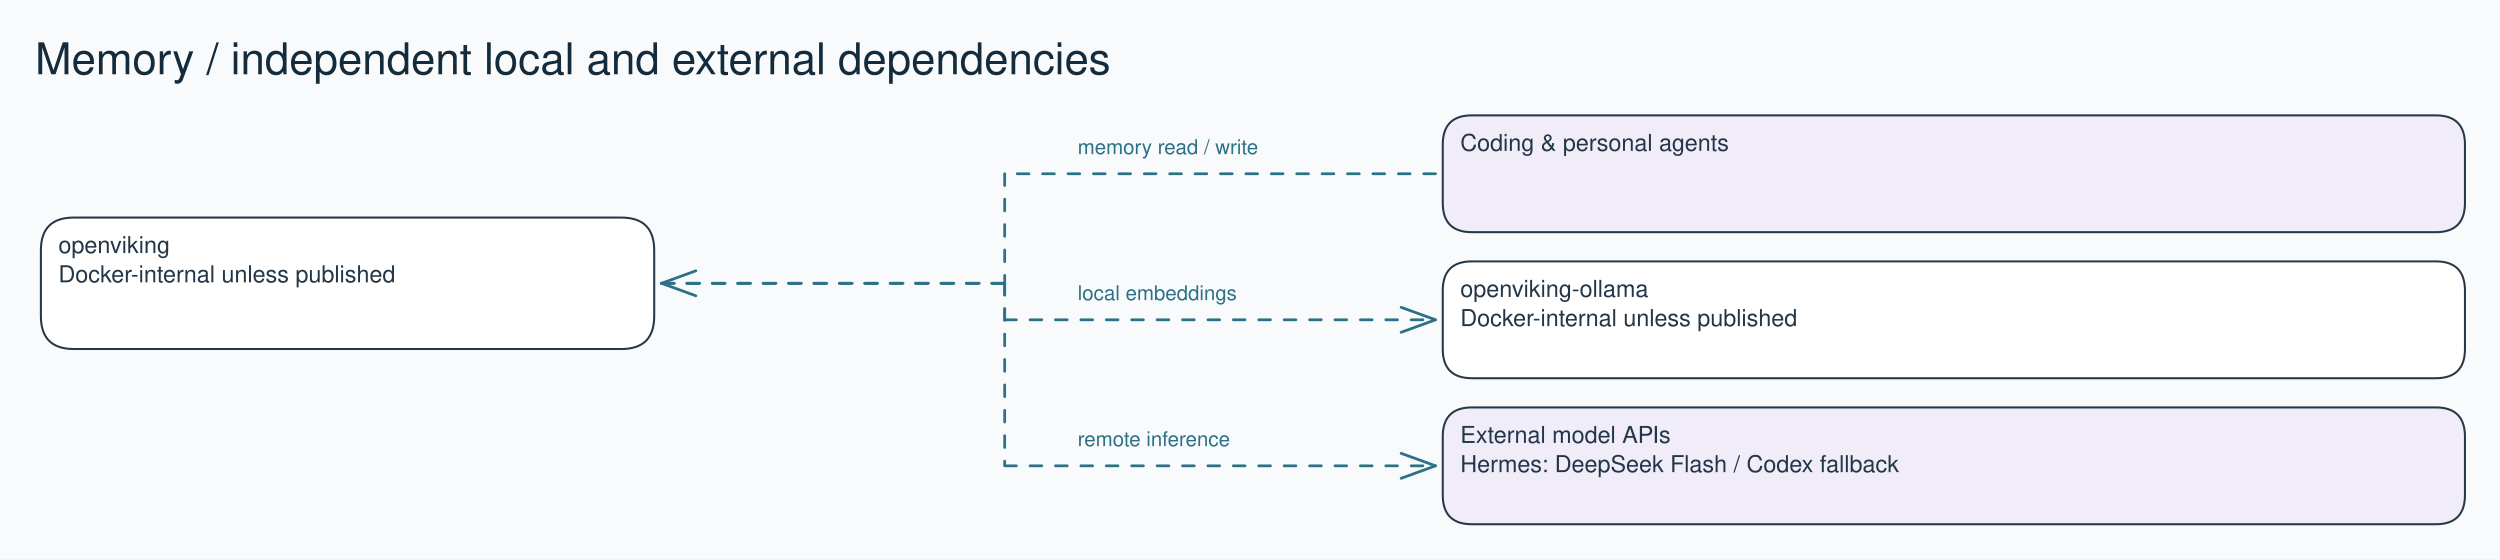
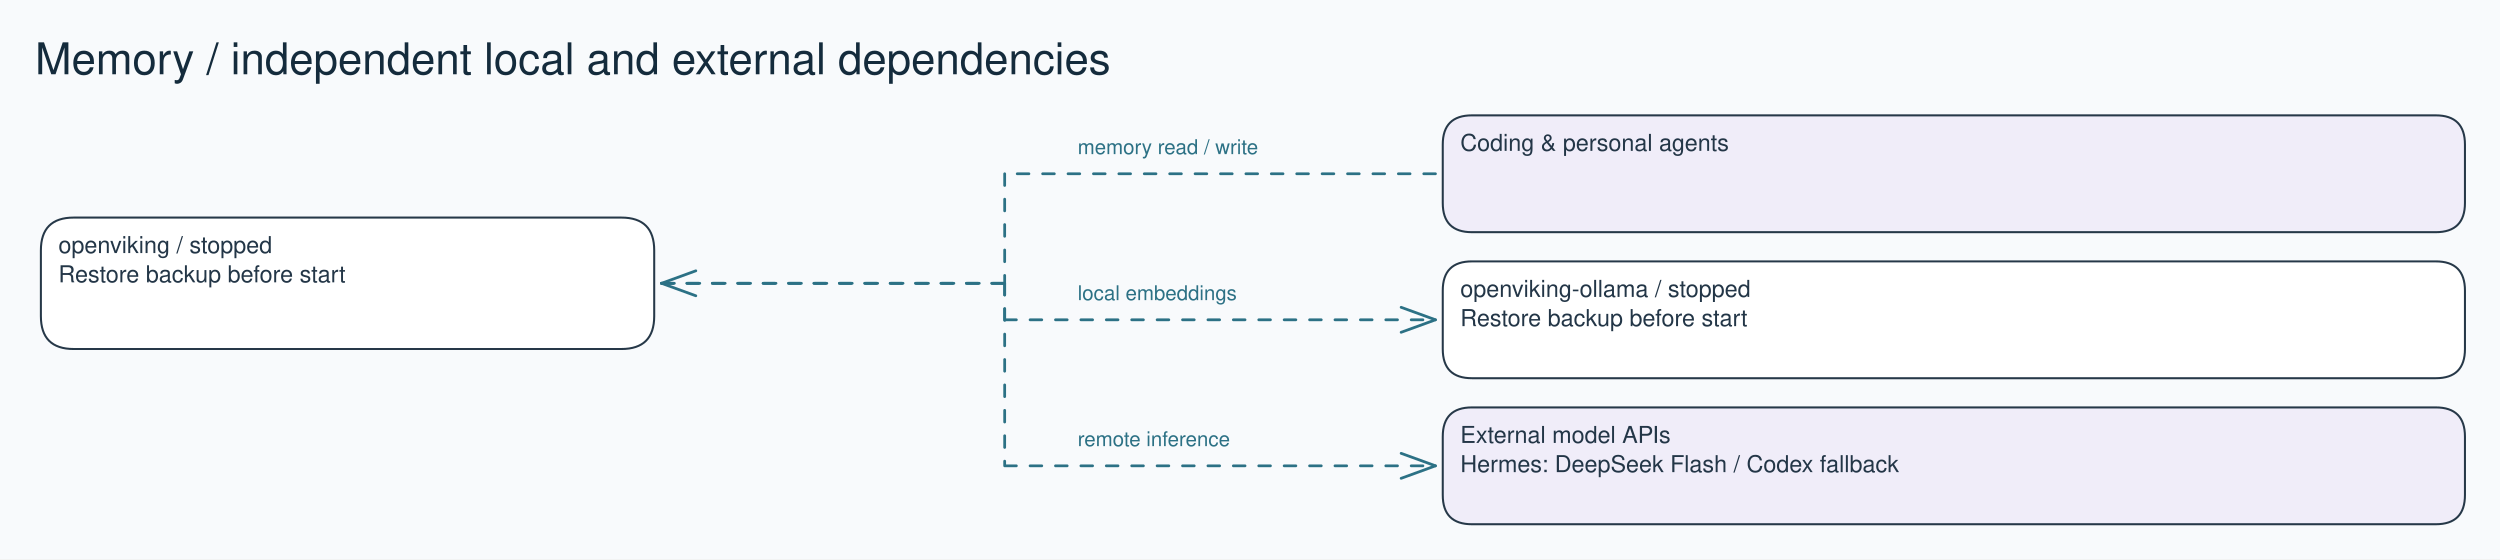
<svg xmlns="http://www.w3.org/2000/svg" version="1.1" viewBox="0 0 1712 383" width="1712" height="383">
  <defs>
    <style class="style-fonts">
      </style>
  </defs>
  <rect x="0" y="0" width="1712" height="383" fill="#f8fafc" />
  <g transform="translate(24 24) rotate(0 452.4 18.75)">
    <text x="0" y="26.851" font-family="Helvetica, sans-serif, Segoe UI Emoji" font-size="30px" fill="#142b3c" text-anchor="start" style="white-space: pre;" direction="ltr" dominant-baseline="alphabetic">Memory / independent local and external dependencies</text>
  </g>
  <g stroke-linecap="round" transform="translate(28 149) rotate(0 210 45)">
-     <path d="M22.5 0 C148.86 0, 275.22 0, 397.5 0 C412.5 0, 420 7.5, 420 22.5 C420 37.44, 420 52.39, 420 67.5 C420 82.5, 412.5 90, 397.5 90 C297.22 90, 196.93 90, 22.5 90 C7.5 90, 0 82.5, 0 67.5 C0 54.49, 0 41.48, 0 22.5 C0 7.5, 7.5 0, 22.5 0" stroke="none" stroke-width="0" fill="#ffffff" />
-     <path d="M22.5 0 C119.56 0, 216.63 0, 397.5 0 M22.5 0 C166.15 0, 309.8 0, 397.5 0 M397.5 0 C412.5 0, 420 7.5, 420 22.5 M397.5 0 C412.5 0, 420 7.5, 420 22.5 M420 22.5 C420 33.87, 420 45.24, 420 67.5 M420 22.5 C420 34.87, 420 47.23, 420 67.5 M420 67.5 C420 82.5, 412.5 90, 397.5 90 M420 67.5 C420 82.5, 412.5 90, 397.5 90 M397.5 90 C282.86 90, 168.23 90, 22.5 90 M397.5 90 C307.25 90, 217 90, 22.5 90 M22.5 90 C7.5 90, 0 82.5, 0 67.5 M22.5 90 C7.5 90, 0 82.5, 0 67.5 M0 67.5 C0 55.19, 0 42.88, 0 22.5 M0 67.5 C0 55.58, 0 43.66, 0 22.5 M0 22.5 C0 7.5, 7.5 0, 22.5 0 M0 22.5 C0 7.5, 7.5 0, 22.5 0" stroke="#263848" stroke-width="1.4" fill="none" />
+     <path d="M22.5 0 C141.31 0, 260.11 0, 397.5 0 C412.5 0, 420 7.5, 420 22.5 C420 34.21, 420 45.93, 420 67.5 C420 82.5, 412.5 90, 397.5 90 C290.17 90, 182.83 90, 22.5 90 C7.5 90, 0 82.5, 0 67.5 C0 54.98, 0 42.45, 0 22.5 C0 7.5, 7.5 0, 22.5 0" stroke="none" stroke-width="0" fill="#ffffff" />
+     <path d="M22.5 0 C119.58 0, 216.66 0, 397.5 0 M22.5 0 C109.13 0, 195.76 0, 397.5 0 M397.5 0 C412.5 0, 420 7.5, 420 22.5 M397.5 0 C412.5 0, 420 7.5, 420 22.5 M420 22.5 C420 31.96, 420 41.42, 420 67.5 M420 22.5 C420 39.62, 420 56.75, 420 67.5 M420 67.5 C420 82.5, 412.5 90, 397.5 90 M420 67.5 C420 82.5, 412.5 90, 397.5 90 M397.5 90 C304.97 90, 212.44 90, 22.5 90 M397.5 90 C253.86 90, 110.21 90, 22.5 90 M22.5 90 C7.5 90, 0 82.5, 0 67.5 M22.5 90 C7.5 90, 0 82.5, 0 67.5 M0 67.5 C0 56.03, 0 44.57, 0 22.5 M0 67.5 C0 51.63, 0 35.76, 0 22.5 M0 22.5 C0 7.5, 7.5 0, 22.5 0 M0 22.5 C0 7.5, 7.5 0, 22.5 0" stroke="#263848" stroke-width="1.4" fill="none" />
  </g>
  <g transform="translate(40 159) rotate(0 198 35)">
-     <text x="0" y="14.32" font-family="Helvetica, sans-serif, Segoe UI Emoji" font-size="16px" fill="#233647" text-anchor="start" style="white-space: pre;" direction="ltr" dominant-baseline="alphabetic">openviking</text>
-     <text x="0" y="34.32" font-family="Helvetica, sans-serif, Segoe UI Emoji" font-size="16px" fill="#233647" text-anchor="start" style="white-space: pre;" direction="ltr" dominant-baseline="alphabetic">Docker-internal unless published</text>
+     <text x="0" y="14.32" font-family="Helvetica, sans-serif, Segoe UI Emoji" font-size="16px" fill="#233647" text-anchor="start" style="white-space: pre;" direction="ltr" dominant-baseline="alphabetic">openviking / stopped</text>
+     <text x="0" y="34.32" font-family="Helvetica, sans-serif, Segoe UI Emoji" font-size="16px" fill="#233647" text-anchor="start" style="white-space: pre;" direction="ltr" dominant-baseline="alphabetic">Restore backup before start</text>
  </g>
  <g stroke-linecap="round" transform="translate(988 79) rotate(0 350 40)">
-     <path d="M20 0 C268.77 0, 517.54 0, 680 0 C693.33 0, 700 6.67, 700 20 C700 35.31, 700 50.63, 700 60 C700 73.33, 693.33 80, 680 80 C456.74 80, 233.49 80, 20 80 C6.67 80, 0 73.33, 0 60 C0 44.97, 0 29.95, 0 20 C0 6.67, 6.67 0, 20 0" stroke="none" stroke-width="0" fill="#f0edf9" />
-     <path d="M20 0 C190.84 0, 361.67 0, 680 0 M20 0 C235.86 0, 451.72 0, 680 0 M680 0 C693.33 0, 700 6.67, 700 20 M680 0 C693.33 0, 700 6.67, 700 20 M700 20 C700 31.51, 700 43.01, 700 60 M700 20 C700 30.15, 700 40.31, 700 60 M700 60 C700 73.33, 693.33 80, 680 80 M700 60 C700 73.33, 693.33 80, 680 80 M680 80 C457.55 80, 235.1 80, 20 80 M680 80 C500.28 80, 320.56 80, 20 80 M20 80 C6.67 80, 0 73.33, 0 60 M20 80 C6.67 80, 0 73.33, 0 60 M0 60 C0 50.11, 0 40.23, 0 20 M0 60 C0 51.29, 0 42.58, 0 20 M0 20 C0 6.67, 6.67 0, 20 0 M0 20 C0 6.67, 6.67 0, 20 0" stroke="#263848" stroke-width="1.4" fill="none" />
+     <path d="M20 0 C255.48 0, 490.96 0, 680 0 C693.33 0, 700 6.67, 700 20 C700 32.44, 700 44.88, 700 60 C700 73.33, 693.33 80, 680 80 C444.34 80, 208.67 80, 20 80 C6.67 80, 0 73.33, 0 60 C0 45.41, 0 30.82, 0 20 C0 6.67, 6.67 0, 20 0" stroke="none" stroke-width="0" fill="#f0edf9" />
+     <path d="M20 0 C190.86 0, 361.73 0, 680 0 M20 0 C267.5 0, 515 0, 680 0 M680 0 C693.33 0, 700 6.67, 700 20 M680 0 C693.33 0, 700 6.67, 700 20 M700 20 C700 29.81, 700 39.62, 700 60 M700 20 C700 34.38, 700 48.77, 700 60 M700 60 C700 73.33, 693.33 80, 680 80 M700 60 C700 73.33, 693.33 80, 680 80 M680 80 C496.46 80, 312.91 80, 20 80 M680 80 C538.31 80, 396.61 80, 20 80 M20 80 C6.67 80, 0 73.33, 0 60 M20 80 C6.67 80, 0 73.33, 0 60 M0 60 C0 50.86, 0 41.72, 0 20 M0 60 C0 47.78, 0 35.56, 0 20 M0 20 C0 6.67, 6.67 0, 20 0 M0 20 C0 6.67, 6.67 0, 20 0" stroke="#263848" stroke-width="1.4" fill="none" />
  </g>
  <g transform="translate(1000 89) rotate(0 338 30)">
    <text x="0" y="14.32" font-family="Helvetica, sans-serif, Segoe UI Emoji" font-size="16px" fill="#233647" text-anchor="start" style="white-space: pre;" direction="ltr" dominant-baseline="alphabetic">Coding &amp; personal agents</text>
  </g>
  <g stroke-linecap="round">
    <g transform="translate(983 119) rotate(0 -265 37.5)">
-       <path d="M0 0 C-76.36 0, -152.72 0, -295 0 M-295 0 C-295 20.33, -295 40.66, -295 75 M-295 75 C-373 75, -451 75, -530 75" stroke="#2c7185" stroke-width="1.9" fill="none" stroke-dasharray="8 9.4" />
+       <path d="M0 0 C-76.37 0, -152.75 0, -295 0 M-295 0 C-295 23.92, -295 47.85, -295 75 M-295 75 C-353.31 75, -411.61 75, -530 75" stroke="#2c7185" stroke-width="1.9" fill="none" stroke-dasharray="8 9.4" />
    </g>
    <g transform="translate(983 119) rotate(0 -265 37.5)">
      <path d="M-506.51 66.45 C-512.59 68.66, -518.67 70.88, -530 75" stroke="#2c7185" stroke-width="1.9" fill="none" />
    </g>
    <g transform="translate(983 119) rotate(0 -265 37.5)">
      <path d="M-506.51 83.55 C-512.59 81.34, -518.67 79.12, -530 75" stroke="#2c7185" stroke-width="1.9" fill="none" />
    </g>
  </g>
  <mask />
  <g transform="translate(738 93) rotate(0 77.14 8.75)">
    <text x="0" y="12.53" font-family="Helvetica, sans-serif, Segoe UI Emoji" font-size="14px" fill="#2c7185" text-anchor="start" style="white-space: pre;" direction="ltr" dominant-baseline="alphabetic">memory read / write</text>
  </g>
  <g stroke-linecap="round" transform="translate(988 179) rotate(0 350 40)">
-     <path d="M20 0 C189.53 0, 359.06 0, 680 0 C693.33 0, 700 6.67, 700 20 C700 31.37, 700 42.74, 700 60 C700 73.33, 693.33 80, 680 80 C495.23 80, 310.46 80, 20 80 C6.67 80, 0 73.33, 0 60 C0 46.06, 0 32.11, 0 20 C0 6.67, 6.67 0, 20 0" stroke="none" stroke-width="0" fill="#ffffff" />
-     <path d="M20 0 C190.85 0, 361.7 0, 680 0 M20 0 C161.92 0, 303.84 0, 680 0 M680 0 C693.33 0, 700 6.67, 700 20 M680 0 C693.33 0, 700 6.67, 700 20 M700 20 C700 34.31, 700 48.62, 700 60 M700 20 C700 28.48, 700 36.96, 700 60 M700 60 C700 73.33, 693.33 80, 680 80 M700 60 C700 73.33, 693.33 80, 680 80 M680 80 C416.18 80, 152.35 80, 20 80 M680 80 C458.51 80, 237.03 80, 20 80 M20 80 C6.67 80, 0 73.33, 0 60 M20 80 C6.67 80, 0 73.33, 0 60 M0 60 C0 44.22, 0 28.45, 0 20 M0 60 C0 47.06, 0 34.12, 0 20 M0 20 C0 6.67, 6.67 0, 20 0 M0 20 C0 6.67, 6.67 0, 20 0" stroke="#263848" stroke-width="1.4" fill="none" />
+     <path d="M20 0 C176.24 0, 332.48 0, 680 0 C693.33 0, 700 6.67, 700 20 C700 28.5, 700 37, 700 60 C700 73.33, 693.33 80, 680 80 C482.82 80, 285.65 80, 20 80 C6.67 80, 0 73.33, 0 60 C0 46.49, 0 32.98, 0 20 C0 6.67, 6.67 0, 20 0" stroke="none" stroke-width="0" fill="#ffffff" />
+     <path d="M20 0 C190.87 0, 361.75 0, 680 0 M20 0 C193.56 0, 367.13 0, 680 0 M680 0 C693.33 0, 700 6.67, 700 20 M680 0 C693.33 0, 700 6.67, 700 20 M700 20 C700 32.61, 700 45.22, 700 60 M700 20 C700 32.71, 700 45.41, 700 60 M700 60 C700 73.33, 693.33 80, 680 80 M700 60 C700 73.33, 693.33 80, 680 80 M680 80 C455.08 80, 230.16 80, 20 80 M680 80 C496.54 80, 313.08 80, 20 80 M20 80 C6.67 80, 0 73.33, 0 60 M20 80 C6.67 80, 0 73.33, 0 60 M0 60 C0 44.97, 0 29.95, 0 20 M0 60 C0 51.55, 0 43.1, 0 20 M0 20 C0 6.67, 6.67 0, 20 0 M0 20 C0 6.67, 6.67 0, 20 0" stroke="#263848" stroke-width="1.4" fill="none" />
  </g>
  <g transform="translate(1000 189) rotate(0 338 30)">
-     <text x="0" y="14.32" font-family="Helvetica, sans-serif, Segoe UI Emoji" font-size="16px" fill="#233647" text-anchor="start" style="white-space: pre;" direction="ltr" dominant-baseline="alphabetic">openviking-ollama</text>
-     <text x="0" y="34.32" font-family="Helvetica, sans-serif, Segoe UI Emoji" font-size="16px" fill="#233647" text-anchor="start" style="white-space: pre;" direction="ltr" dominant-baseline="alphabetic">Docker-internal unless published</text>
+     <text x="0" y="14.32" font-family="Helvetica, sans-serif, Segoe UI Emoji" font-size="16px" fill="#233647" text-anchor="start" style="white-space: pre;" direction="ltr" dominant-baseline="alphabetic">openviking-ollama / stopped</text>
+     <text x="0" y="34.32" font-family="Helvetica, sans-serif, Segoe UI Emoji" font-size="16px" fill="#233647" text-anchor="start" style="white-space: pre;" direction="ltr" dominant-baseline="alphabetic">Restore backup before start</text>
  </g>
  <g stroke-linecap="round">
    <g transform="translate(453 194) rotate(0 265 12.5)">
-       <path d="M0 0 C60.83 0, 121.67 0, 235 0 M235 0 C235 8.98, 235 17.95, 235 25 M235 25 C315.37 25, 395.74 25, 530 25" stroke="#2c7185" stroke-width="1.9" fill="none" stroke-dasharray="8 9.4" />
+       <path d="M0 0 C60.84 0, 121.69 0, 235 0 M235 0 C235 5.17, 235 10.35, 235 25 M235 25 C349.65 25, 464.3 25, 530 25" stroke="#2c7185" stroke-width="1.9" fill="none" stroke-dasharray="8 9.4" />
    </g>
    <g transform="translate(453 194) rotate(0 265 12.5)">
      <path d="M506.51 33.55 C512.59 31.34, 518.67 29.12, 530 25" stroke="#2c7185" stroke-width="1.9" fill="none" />
    </g>
    <g transform="translate(453 194) rotate(0 265 12.5)">
      <path d="M506.51 16.45 C512.59 18.66, 518.67 20.88, 530 25" stroke="#2c7185" stroke-width="1.9" fill="none" />
    </g>
  </g>
  <mask />
  <g transform="translate(738 193) rotate(0 64.96 8.75)">
    <text x="0" y="12.53" font-family="Helvetica, sans-serif, Segoe UI Emoji" font-size="14px" fill="#2c7185" text-anchor="start" style="white-space: pre;" direction="ltr" dominant-baseline="alphabetic">local embeddings</text>
  </g>
  <g stroke-linecap="round" transform="translate(988 279) rotate(0 350 40)">
-     <path d="M20 0 C242.29 0, 464.58 0, 680 0 C693.33 0, 700 6.67, 700 20 C700 35.43, 700 50.85, 700 60 C700 73.33, 693.33 80, 680 80 C533.72 80, 387.43 80, 20 80 C6.67 80, 0 73.33, 0 60 C0 47.14, 0 34.27, 0 20 C0 6.67, 6.67 0, 20 0" stroke="none" stroke-width="0" fill="#f0edf9" />
-     <path d="M20 0 C190.86 0, 361.72 0, 680 0 M20 0 C219.99 0, 419.97 0, 680 0 M680 0 C693.33 0, 700 6.67, 700 20 M680 0 C693.33 0, 700 6.67, 700 20 M700 20 C700 29.11, 700 38.22, 700 60 M700 20 C700 34.8, 700 49.6, 700 60 M700 60 C700 73.33, 693.33 80, 680 80 M700 60 C700 73.33, 693.33 80, 680 80 M680 80 C506.8 80, 333.6 80, 20 80 M680 80 C416.75 80, 153.49 80, 20 80 M20 80 C6.67 80, 0 73.33, 0 60 M20 80 C6.67 80, 0 73.33, 0 60 M0 60 C0 46.33, 0 32.67, 0 20 M0 60 C0 50.84, 0 41.67, 0 20 M0 20 C0 6.67, 6.67 0, 20 0 M0 20 C0 6.67, 6.67 0, 20 0" stroke="#263848" stroke-width="1.4" fill="none" />
+     <path d="M20 0 C229 0, 437.99 0, 680 0 C693.33 0, 700 6.67, 700 20 C700 32.55, 700 45.11, 700 60 C700 73.33, 693.33 80, 680 80 C521.31 80, 362.62 80, 20 80 C6.67 80, 0 73.33, 0 60 C0 47.57, 0 35.14, 0 20 C0 6.67, 6.67 0, 20 0" stroke="none" stroke-width="0" fill="#f0edf9" />
+     <path d="M20 0 C190.89 0, 361.77 0, 680 0 M20 0 C251.63 0, 483.26 0, 680 0 M680 0 C693.33 0, 700 6.67, 700 20 M680 0 C693.33 0, 700 6.67, 700 20 M700 20 C700 35.41, 700 50.82, 700 60 M700 20 C700 31.03, 700 42.06, 700 60 M700 60 C700 73.33, 693.33 80, 680 80 M700 60 C700 73.33, 693.33 80, 680 80 M680 80 C545.71 80, 411.41 80, 20 80 M680 80 C454.77 80, 229.55 80, 20 80 M20 80 C6.67 80, 0 73.33, 0 60 M20 80 C6.67 80, 0 73.33, 0 60 M0 60 C0 47.08, 0 34.17, 0 20 M0 60 C0 47.33, 0 34.65, 0 20 M0 20 C0 6.67, 6.67 0, 20 0 M0 20 C0 6.67, 6.67 0, 20 0" stroke="#263848" stroke-width="1.4" fill="none" />
  </g>
  <g transform="translate(1000 289) rotate(0 338 30)">
    <text x="0" y="14.32" font-family="Helvetica, sans-serif, Segoe UI Emoji" font-size="16px" fill="#233647" text-anchor="start" style="white-space: pre;" direction="ltr" dominant-baseline="alphabetic">External model APIs</text>
    <text x="0" y="34.32" font-family="Helvetica, sans-serif, Segoe UI Emoji" font-size="16px" fill="#233647" text-anchor="start" style="white-space: pre;" direction="ltr" dominant-baseline="alphabetic">Hermes: DeepSeek Flash / Codex fallback</text>
  </g>
  <g stroke-linecap="round">
    <g transform="translate(453 194) rotate(0 265 62.5)">
-       <path d="M0 0 C60.84 0, 121.68 0, 235 0 M235 0 C235 30.87, 235 61.75, 235 125 M235 125 C297.83 125, 360.66 125, 530 125" stroke="#2c7185" stroke-width="1.9" fill="none" stroke-dasharray="8 9.4" />
+       <path d="M0 0 C60.85 0, 121.7 0, 235 0 M235 0 C235 36.87, 235 73.74, 235 125 M235 125 C332.11 125, 429.22 125, 530 125" stroke="#2c7185" stroke-width="1.9" fill="none" stroke-dasharray="8 9.4" />
    </g>
    <g transform="translate(453 194) rotate(0 265 62.5)">
      <path d="M506.51 133.55 C512.59 131.34, 518.67 129.12, 530 125" stroke="#2c7185" stroke-width="1.9" fill="none" />
    </g>
    <g transform="translate(453 194) rotate(0 265 62.5)">
      <path d="M506.51 116.45 C512.59 118.66, 518.67 120.88, 530 125" stroke="#2c7185" stroke-width="1.9" fill="none" />
    </g>
  </g>
  <mask />
  <g transform="translate(738 293) rotate(0 64.96 8.75)">
    <text x="0" y="12.53" font-family="Helvetica, sans-serif, Segoe UI Emoji" font-size="14px" fill="#2c7185" text-anchor="start" style="white-space: pre;" direction="ltr" dominant-baseline="alphabetic">remote inference</text>
  </g>
</svg>
